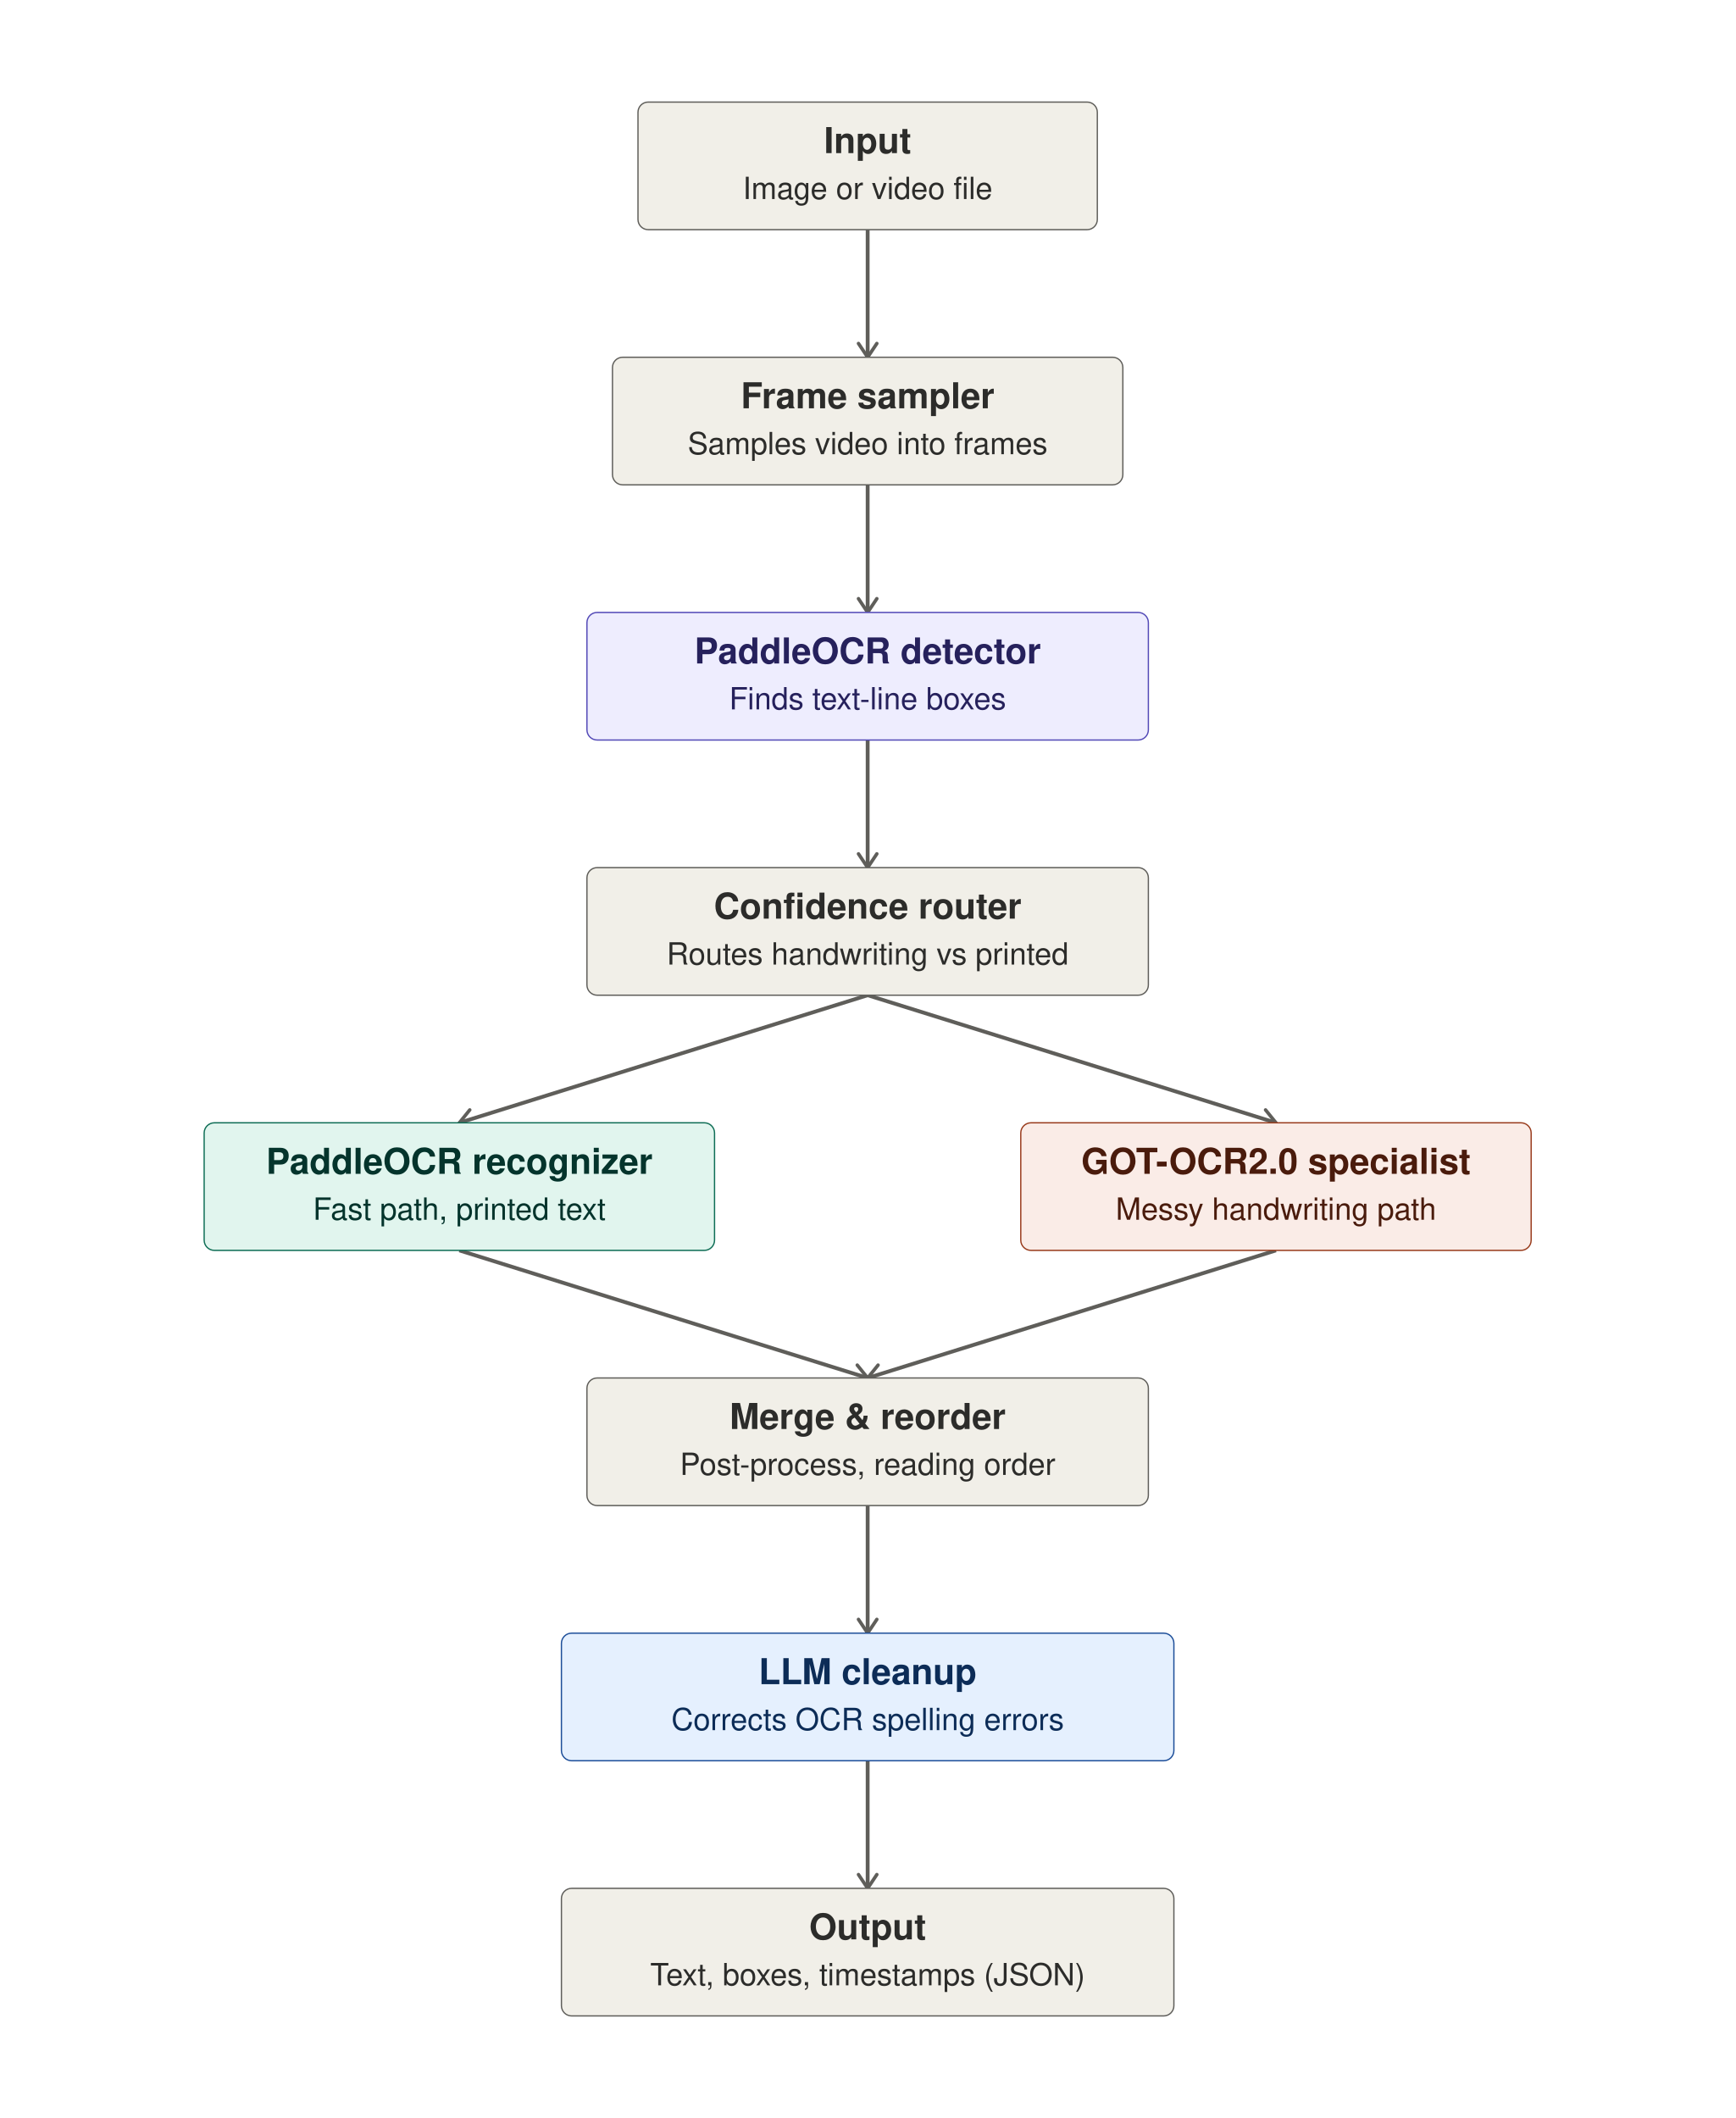
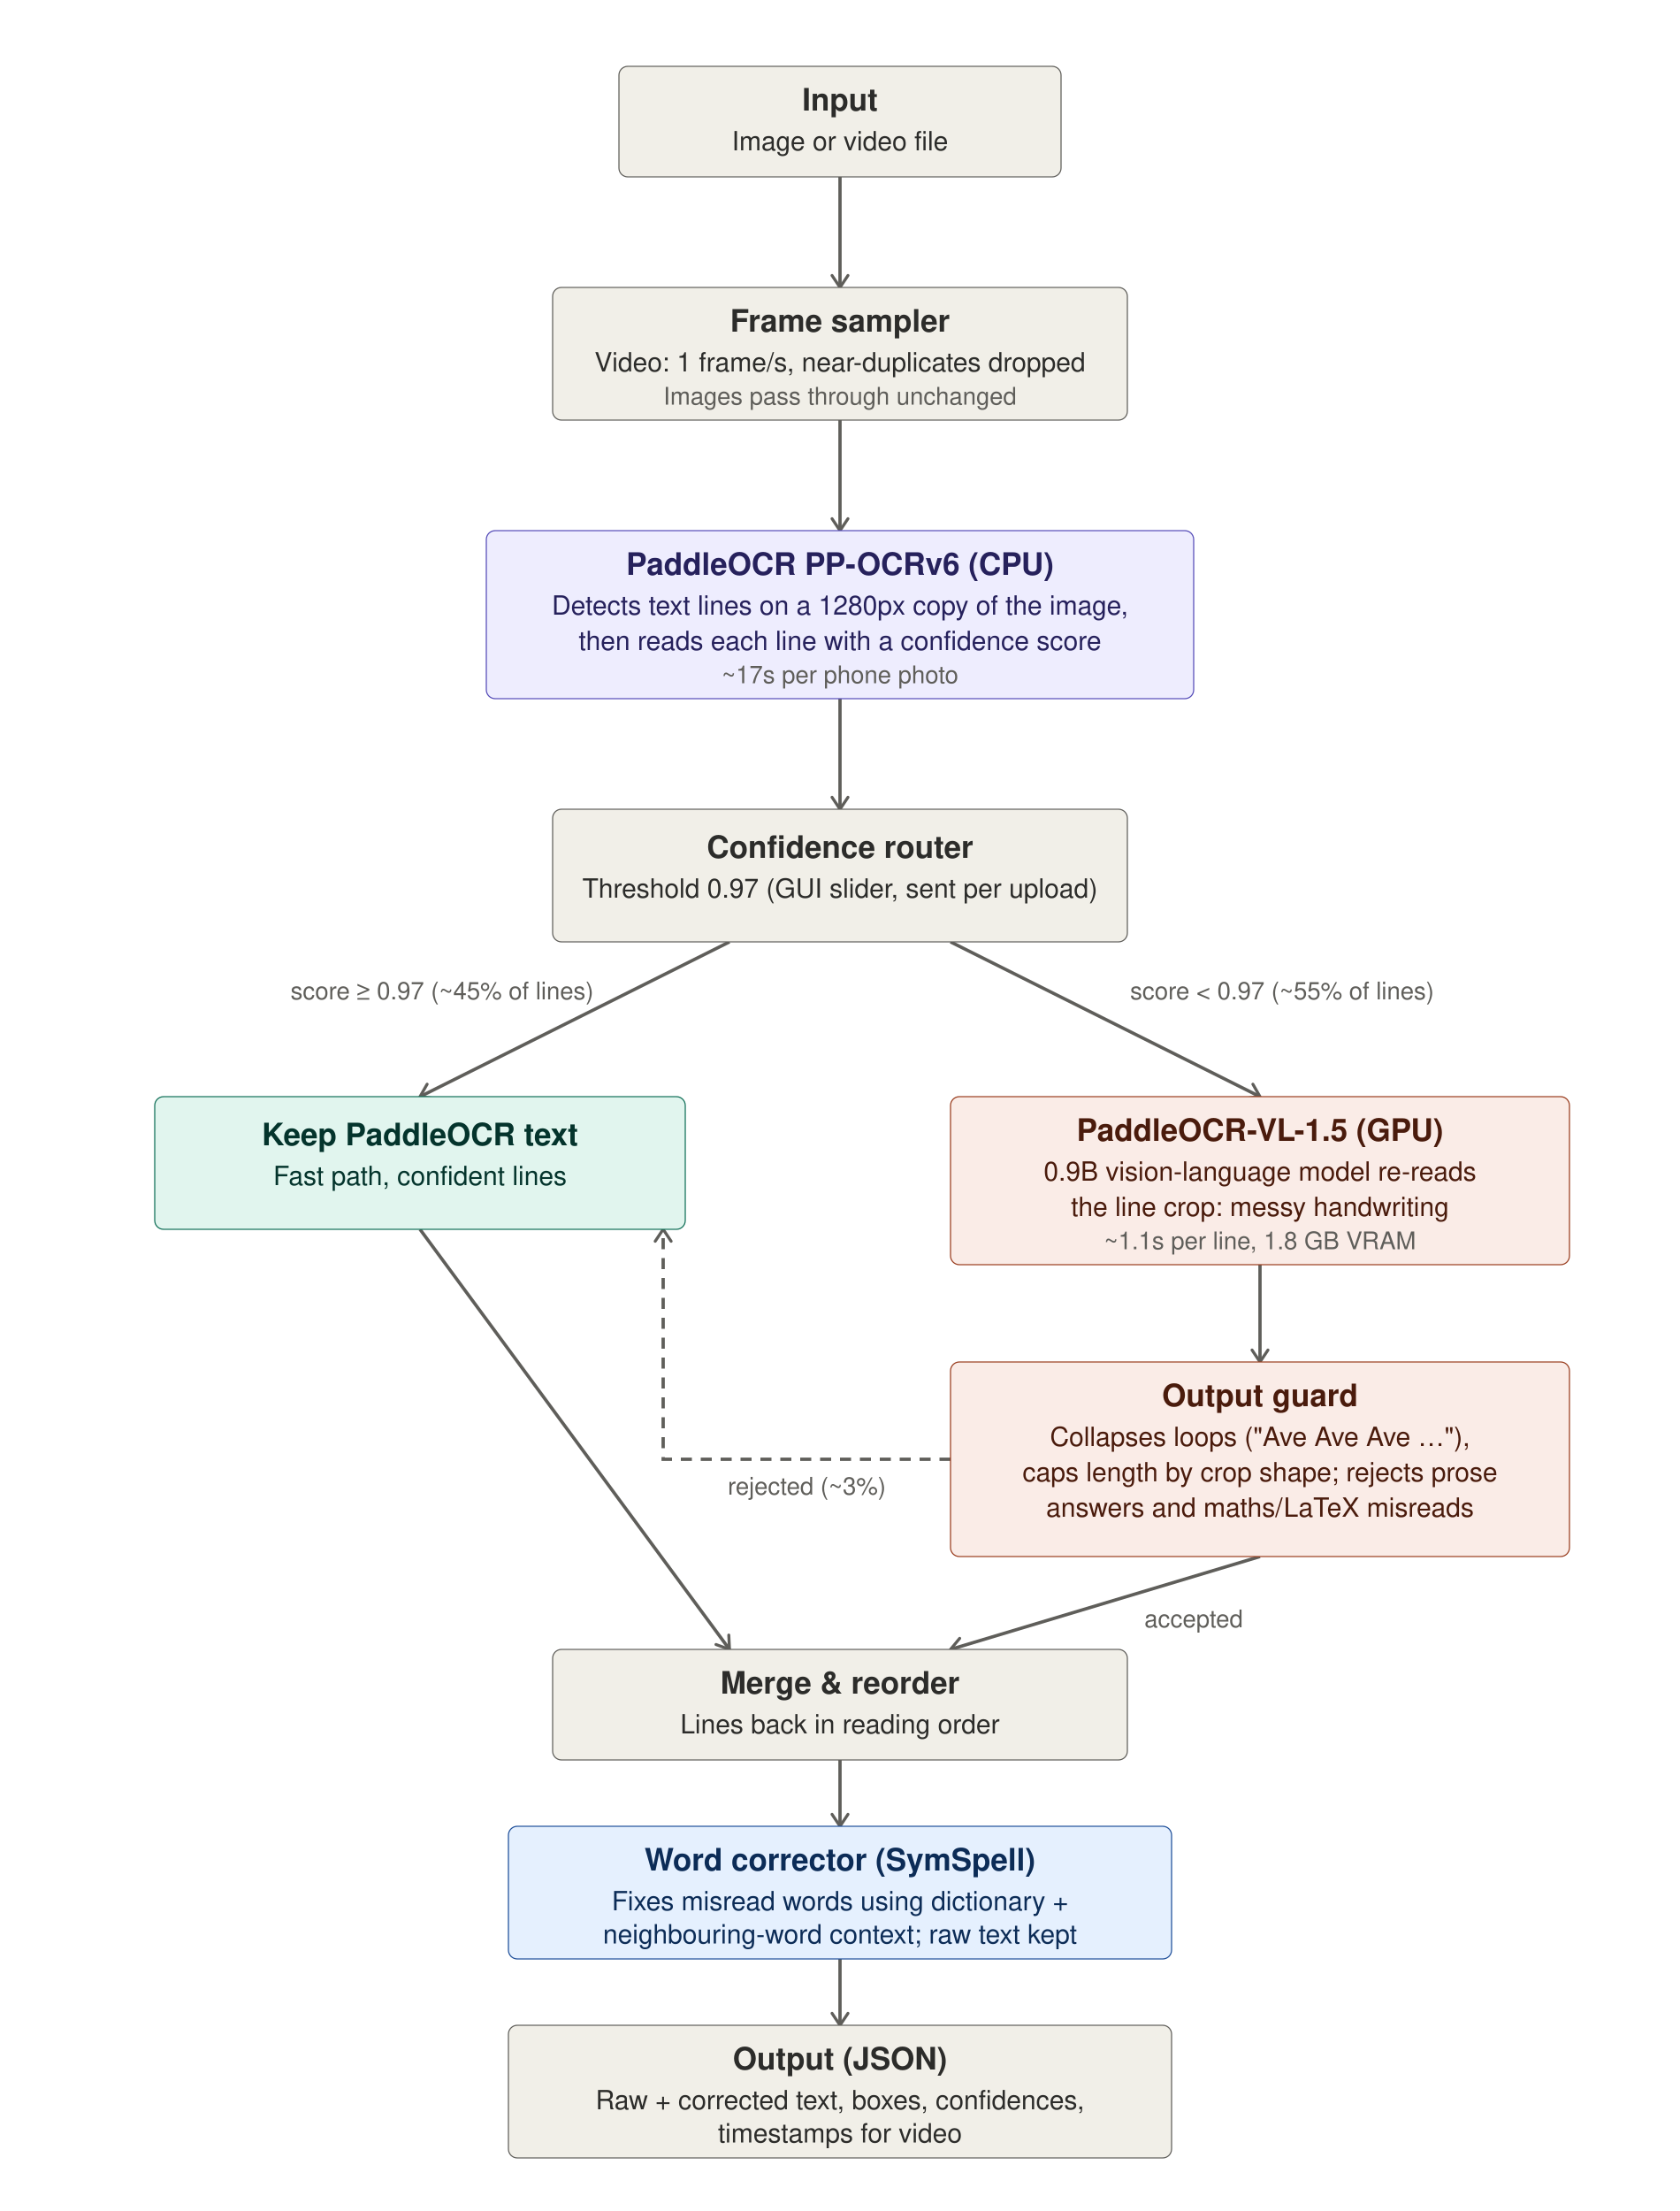
- <svg xmlns="http://www.w3.org/2000/svg" width="680" height="830" viewBox="0 0 680 830" role="img" font-family="Helvetica, Arial, sans-serif">
+ <svg xmlns="http://www.w3.org/2000/svg" width="760" height="1000" viewBox="0 0 760 1000" role="img" font-family="Helvetica, Arial, sans-serif">
  <defs>
    <marker id="arrow" viewBox="0 0 10 10" refX="8" refY="5" markerWidth="6" markerHeight="6" orient="auto-start-reverse">
      <path d="M2 1L8 5L2 9" fill="none" stroke="#5f5e5a" stroke-width="1.5" stroke-linecap="round" stroke-linejoin="round" />
    </marker>
  </defs>
  <style>
  .box { stroke-width: 0.5; rx: 4; }
  .gray  { fill: #F1EFE8; stroke: #5F5E5A; }
  .purple{ fill: #EEEDFE; stroke: #534AB7; }
  .teal  { fill: #E1F5EE; stroke: #0F6E56; }
  .coral { fill: #FAECE7; stroke: #993C1D; }
  .blue  { fill: #E5F0FE; stroke: #1D4E99; }
  .th { font-size: 14px; font-weight: 600; }
  .ts { font-size: 12px; }
+   .tl { font-size: 11px; fill: #5F5E5A; }
  .tgray { fill: #2C2C2A; }
  .tpurple { fill: #26215C; }
  .tteal { fill: #04342C; }
  .tcoral { fill: #4A1B0C; }
  .tblue { fill: #0C2C57; }
  .arr { stroke: #5f5e5a; stroke-width: 1.5; fill: none; }
+   .dash { stroke-dasharray: 5 4; }
</style>
-   <line class="arr" x1="340" y1="90" x2="340" y2="140" marker-end="url(#arrow)" />
-   <line class="arr" x1="340" y1="190" x2="340" y2="240" marker-end="url(#arrow)" />
-   <line class="arr" x1="340" y1="290" x2="340" y2="340" marker-end="url(#arrow)" />
-   <line class="arr" x1="340" y1="390" x2="180" y2="440" marker-end="url(#arrow)" />
-   <line class="arr" x1="340" y1="390" x2="500" y2="440" marker-end="url(#arrow)" />
-   <line class="arr" x1="180" y1="490" x2="340" y2="540" marker-end="url(#arrow)" />
-   <line class="arr" x1="500" y1="490" x2="340" y2="540" marker-end="url(#arrow)" />
-   <line class="arr" x1="340" y1="590" x2="340" y2="640" marker-end="url(#arrow)" />
-   <line class="arr" x1="340" y1="690" x2="340" y2="740" marker-end="url(#arrow)" />
+   <line class="arr" x1="380" y1="80" x2="380" y2="130" marker-end="url(#arrow)" />
+   <line class="arr" x1="380" y1="190" x2="380" y2="240" marker-end="url(#arrow)" />
+   <line class="arr" x1="380" y1="316" x2="380" y2="366" marker-end="url(#arrow)" />
+   <line class="arr" x1="330" y1="426" x2="190" y2="496" marker-end="url(#arrow)" />
+   <text x="200" y="452" text-anchor="middle" class="tl">score ≥ 0.97 (~45% of lines)</text>
+   <line class="arr" x1="430" y1="426" x2="570" y2="496" marker-end="url(#arrow)" />
+   <text x="580" y="452" text-anchor="middle" class="tl">score &lt; 0.97 (~55% of lines)</text>
+   <line class="arr" x1="570" y1="572" x2="570" y2="616" marker-end="url(#arrow)" />
+   <path class="arr dash" d="M430 660 L 300 660 L 300 556" marker-end="url(#arrow)" />
+   <text x="365" y="676" text-anchor="middle" class="tl">rejected (~3%)</text>
+   <line class="arr" x1="190" y1="556" x2="330" y2="746" marker-end="url(#arrow)" />
+   <line class="arr" x1="570" y1="704" x2="430" y2="746" marker-end="url(#arrow)" />
+   <text x="540" y="736" text-anchor="middle" class="tl">accepted</text>
+   <line class="arr" x1="380" y1="796" x2="380" y2="826" marker-end="url(#arrow)" />
+   <line class="arr" x1="380" y1="886" x2="380" y2="916" marker-end="url(#arrow)" />
  <g>
-     <rect class="box gray" x="250" y="40" width="180" height="50" />
-     <text x="340" y="60" text-anchor="middle" class="th tgray">Input</text>
-     <text x="340" y="78" text-anchor="middle" class="ts tgray">Image or video file</text>
+     <rect class="box gray" x="280" y="30" width="200" height="50" />
+     <text x="380" y="50" text-anchor="middle" class="th tgray">Input</text>
+     <text x="380" y="68" text-anchor="middle" class="ts tgray">Image or video file</text>
  </g>
  <g>
-     <rect class="box gray" x="240" y="140" width="200" height="50" />
-     <text x="340" y="160" text-anchor="middle" class="th tgray">Frame sampler</text>
-     <text x="340" y="178" text-anchor="middle" class="ts tgray">Samples video into frames</text>
+     <rect class="box gray" x="250" y="130" width="260" height="60" />
+     <text x="380" y="150" text-anchor="middle" class="th tgray">Frame sampler</text>
+     <text x="380" y="168" text-anchor="middle" class="ts tgray">Video: 1 frame/s, near-duplicates dropped</text>
+     <text x="380" y="183" text-anchor="middle" class="tl">Images pass through unchanged</text>
  </g>
  <g>
-     <rect class="box purple" x="230" y="240" width="220" height="50" />
-     <text x="340" y="260" text-anchor="middle" class="th tpurple">PaddleOCR detector</text>
-     <text x="340" y="278" text-anchor="middle" class="ts tpurple">Finds text-line boxes</text>
+     <rect class="box purple" x="220" y="240" width="320" height="76" />
+     <text x="380" y="260" text-anchor="middle" class="th tpurple">PaddleOCR PP-OCRv6 (CPU)</text>
+     <text x="380" y="278" text-anchor="middle" class="ts tpurple">Detects text lines on a 1280px copy of the image,</text>
+     <text x="380" y="294" text-anchor="middle" class="ts tpurple">then reads each line with a confidence score</text>
+     <text x="380" y="309" text-anchor="middle" class="tl">~17s per phone photo</text>
  </g>
  <g>
-     <rect class="box gray" x="230" y="340" width="220" height="50" />
-     <text x="340" y="360" text-anchor="middle" class="th tgray">Confidence router</text>
-     <text x="340" y="378" text-anchor="middle" class="ts tgray">Routes handwriting vs printed</text>
+     <rect class="box gray" x="250" y="366" width="260" height="60" />
+     <text x="380" y="388" text-anchor="middle" class="th tgray">Confidence router</text>
+     <text x="380" y="406" text-anchor="middle" class="ts tgray">Threshold 0.97 (GUI slider, sent per upload)</text>
  </g>
  <g>
-     <rect class="box teal" x="80" y="440" width="200" height="50" />
-     <text x="180" y="460" text-anchor="middle" class="th tteal">PaddleOCR recognizer</text>
-     <text x="180" y="478" text-anchor="middle" class="ts tteal">Fast path, printed text</text>
+     <rect class="box teal" x="70" y="496" width="240" height="60" />
+     <text x="190" y="518" text-anchor="middle" class="th tteal">Keep PaddleOCR text</text>
+     <text x="190" y="536" text-anchor="middle" class="ts tteal">Fast path, confident lines</text>
  </g>
  <g>
-     <rect class="box coral" x="400" y="440" width="200" height="50" />
-     <text x="500" y="460" text-anchor="middle" class="th tcoral">GOT-OCR2.0 specialist</text>
-     <text x="500" y="478" text-anchor="middle" class="ts tcoral">Messy handwriting path</text>
+     <rect class="box coral" x="430" y="496" width="280" height="76" />
+     <text x="570" y="516" text-anchor="middle" class="th tcoral">PaddleOCR-VL-1.5 (GPU)</text>
+     <text x="570" y="534" text-anchor="middle" class="ts tcoral">0.9B vision-language model re-reads</text>
+     <text x="570" y="550" text-anchor="middle" class="ts tcoral">the line crop: messy handwriting</text>
+     <text x="570" y="565" text-anchor="middle" class="tl">~1.1s per line, 1.8 GB VRAM</text>
  </g>
  <g>
-     <rect class="box gray" x="230" y="540" width="220" height="50" />
-     <text x="340" y="560" text-anchor="middle" class="th tgray">Merge &amp; reorder</text>
-     <text x="340" y="578" text-anchor="middle" class="ts tgray">Post-process, reading order</text>
+     <rect class="box coral" x="430" y="616" width="280" height="88" />
+     <text x="570" y="636" text-anchor="middle" class="th tcoral">Output guard</text>
+     <text x="570" y="654" text-anchor="middle" class="ts tcoral">Collapses loops ("Ave Ave Ave …"),</text>
+     <text x="570" y="670" text-anchor="middle" class="ts tcoral">caps length by crop shape; rejects prose</text>
+     <text x="570" y="686" text-anchor="middle" class="ts tcoral">answers and maths/LaTeX misreads</text>
  </g>
  <g>
-     <rect class="box blue" x="220" y="640" width="240" height="50" />
-     <text x="340" y="660" text-anchor="middle" class="th tblue">LLM cleanup</text>
-     <text x="340" y="678" text-anchor="middle" class="ts tblue">Corrects OCR spelling errors</text>
+     <rect class="box gray" x="250" y="746" width="260" height="50" />
+     <text x="380" y="766" text-anchor="middle" class="th tgray">Merge &amp; reorder</text>
+     <text x="380" y="784" text-anchor="middle" class="ts tgray">Lines back in reading order</text>
  </g>
  <g>
-     <rect class="box gray" x="220" y="740" width="240" height="50" />
-     <text x="340" y="760" text-anchor="middle" class="th tgray">Output</text>
-     <text x="340" y="778" text-anchor="middle" class="ts tgray">Text, boxes, timestamps (JSON)</text>
+     <rect class="box blue" x="230" y="826" width="300" height="60" />
+     <text x="380" y="846" text-anchor="middle" class="th tblue">Word corrector (SymSpell)</text>
+     <text x="380" y="864" text-anchor="middle" class="ts tblue">Fixes misread words using dictionary +</text>
+     <text x="380" y="879" text-anchor="middle" class="ts tblue">neighbouring-word context; raw text kept</text>
+   </g>
+   <g>
+     <rect class="box gray" x="230" y="916" width="300" height="60" />
+     <text x="380" y="936" text-anchor="middle" class="th tgray">Output (JSON)</text>
+     <text x="380" y="954" text-anchor="middle" class="ts tgray">Raw + corrected text, boxes, confidences,</text>
+     <text x="380" y="969" text-anchor="middle" class="ts tgray">timestamps for video</text>
  </g>
</svg>
